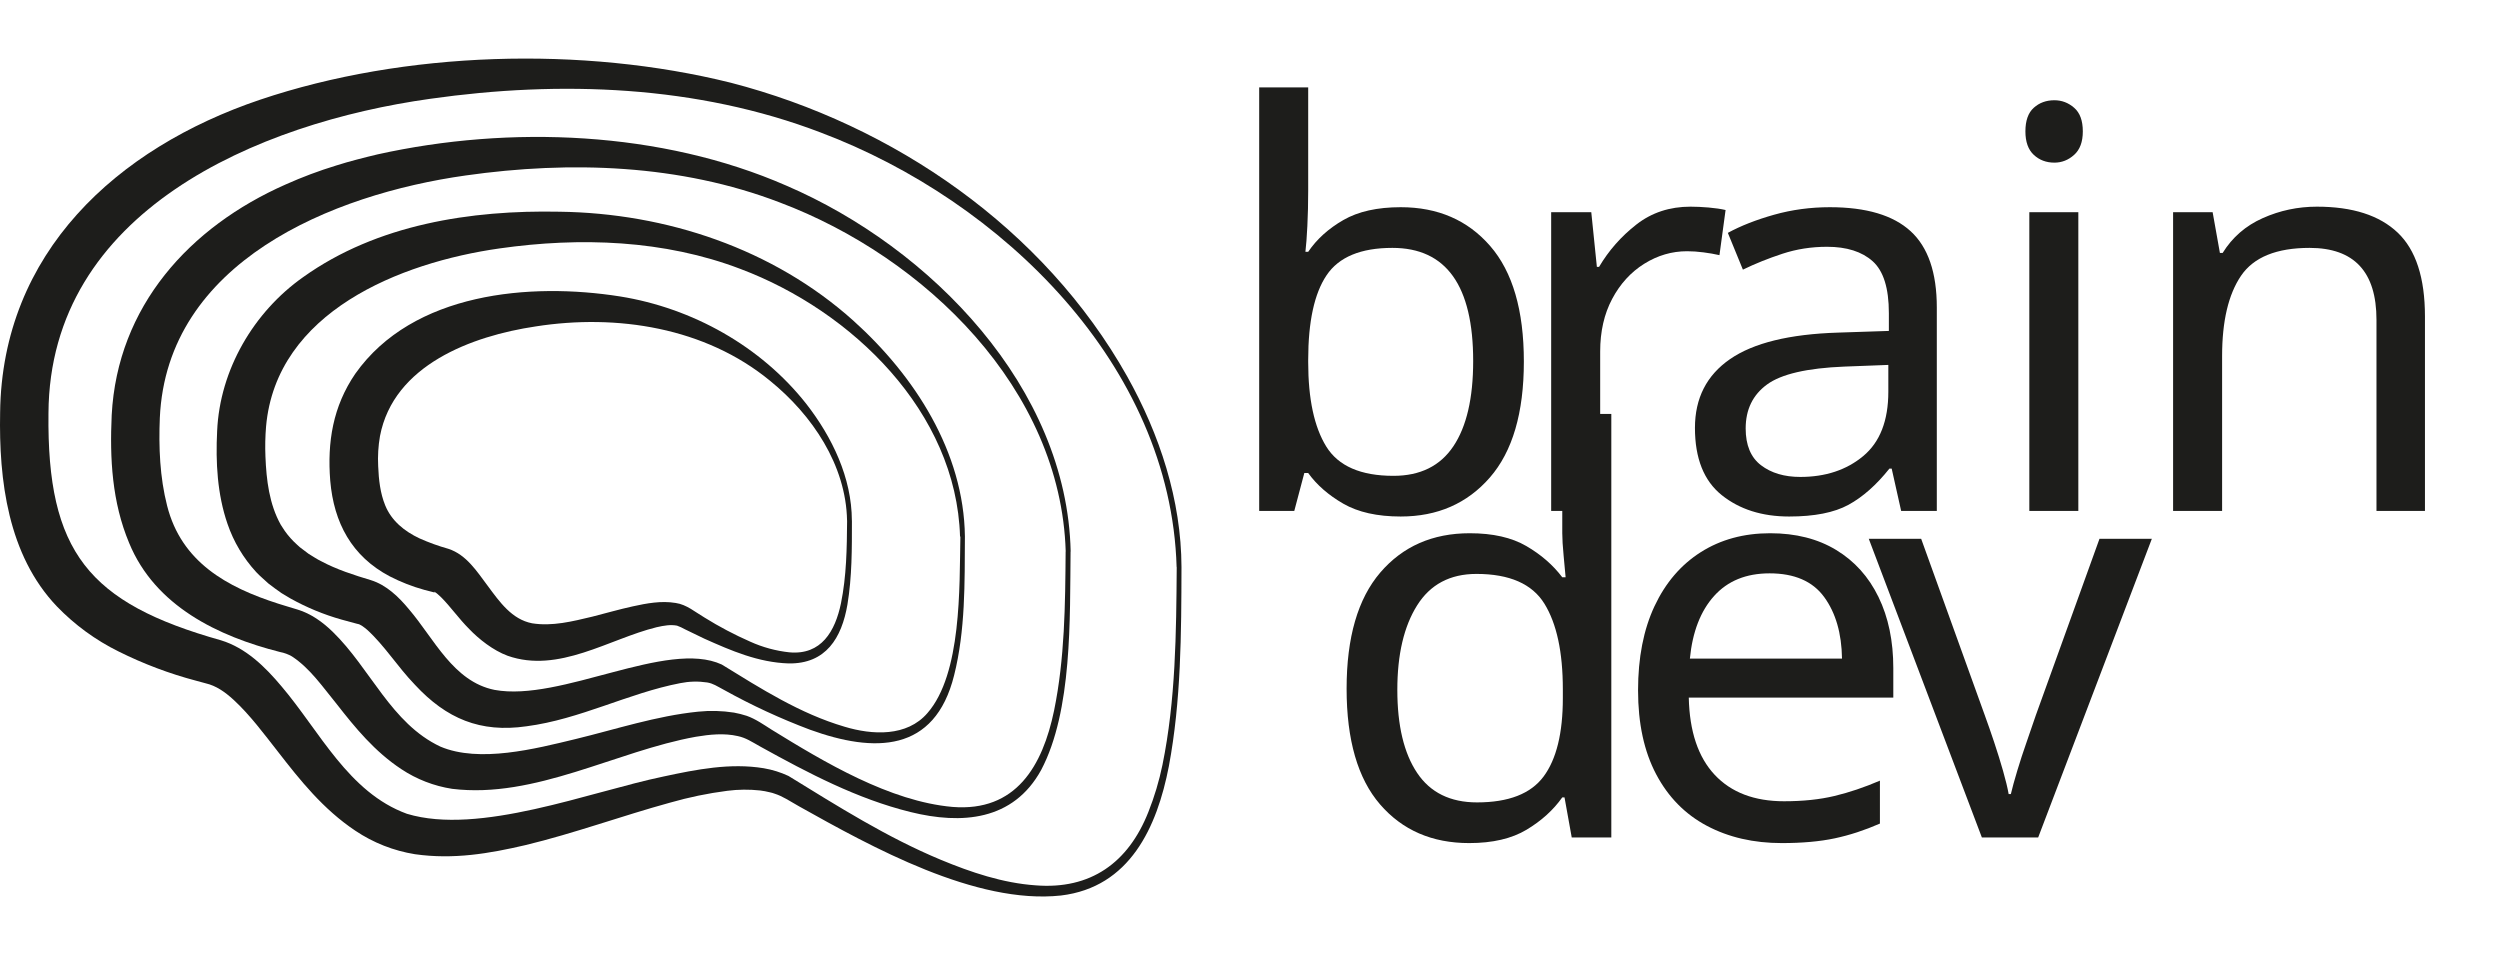
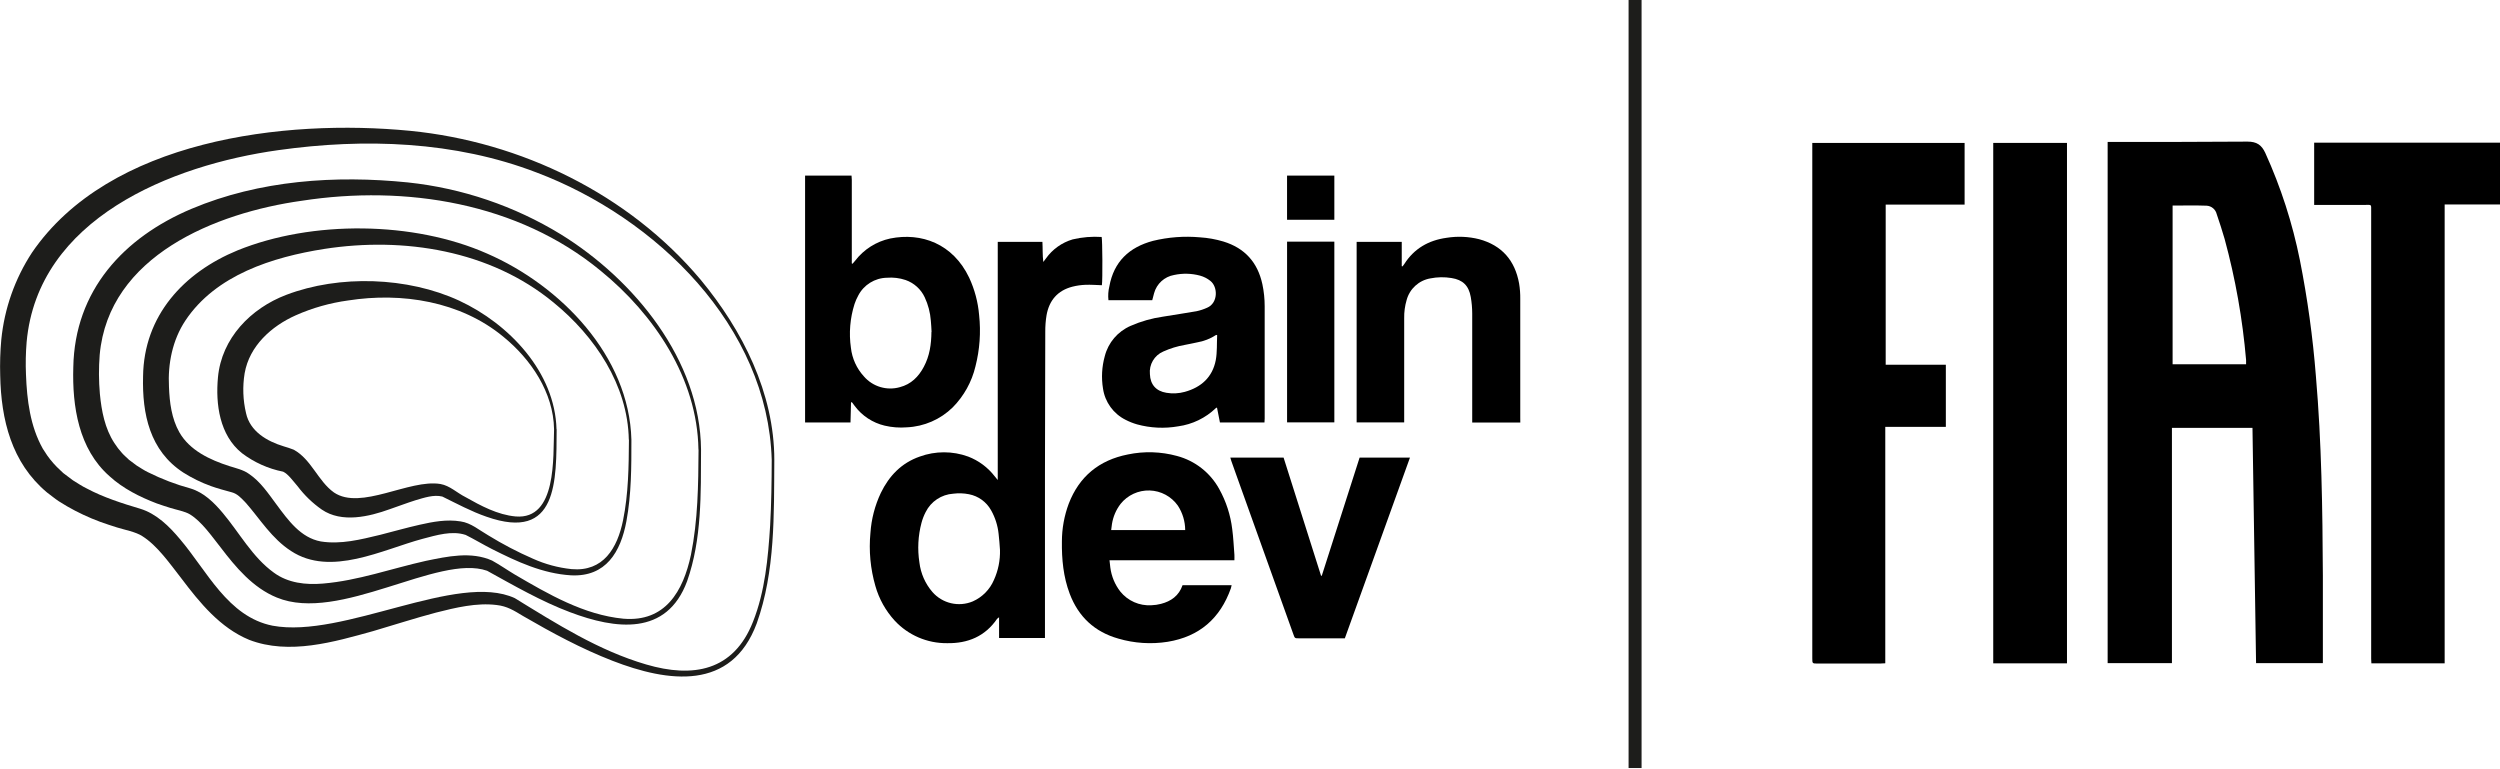
- <svg xmlns="http://www.w3.org/2000/svg" id="Capa_1" data-name="Capa 1" viewBox="0 0 1027.35 400.23">
+ <svg xmlns="http://www.w3.org/2000/svg" id="Capa_1" data-name="Capa 1" viewBox="0 0 962.14 295.58">
  <defs>
-     <style>.cls-1,.cls-2{fill:#1d1d1b;}.cls-2{font-size:229px;font-family:Coolvetica-Regular, Coolvetica;}.cls-3{letter-spacing:-0.02em;}.cls-4{letter-spacing:-0.03em;}</style>
+     <style>.cls-1{fill:#1d1d1b;}.cls-2{fill:none;stroke:#1d1d1b;stroke-miterlimit:10;stroke-width:5px;}</style>
  </defs>
-   <path class="cls-1" d="M485.52,233.05c-.07,27.34-.13,54.82-5.19,81.84C475.47,340,464.27,364.6,436,368c-35,3.79-77.7-19.89-107.59-36.62-3.94-2.24-6.77-4.18-10.12-5.24a11.82,11.82,0,0,0-1.92-.55,31.46,31.46,0,0,0-4.07-.76,57.21,57.21,0,0,0-13.4.14,158.68,158.68,0,0,0-23.66,4.9c-19.42,5.32-39.25,12.59-59.31,17.42-14.85,3.46-29.51,6-45.41,3.74A61.51,61.51,0,0,1,146,341.36c-13.21-8.82-22.72-20.77-31.87-32.57-5.73-7.31-11.41-15-18.13-21.2-3.58-3.27-7.21-5.81-11.49-6.79l-1.32-.36-2.62-.71a166.73,166.73,0,0,1-31.81-12,91.55,91.55,0,0,1-25.4-18.55C3.23,228.06-.49,197.26.05,169.51.83,103.8,48.06,60.86,106.81,41c59.55-20.08,132.69-22.14,193.52-7C367.26,51.32,429,93.89,463.15,154.59c13.41,23.92,22.29,50.86,22.37,78.46Zm-2,0c-2.4-83.13-71.93-150.54-146.12-178.54C286.48,35,230.36,33,176.8,40.6,105.93,50.51,20.37,86.74,19.92,169.79c-.66,57.06,16.46,78,70.9,93.34,10.27,3.13,18.19,10.95,24.89,18.95,15.72,18.49,27.48,43.57,51.51,52.34,29.72,9,75-9,105.53-15.34,13.37-2.88,27.41-5.65,41.1-3.38A39.73,39.73,0,0,1,324,318.86c20.36,12.51,40.51,25.27,62.61,34.46,12.43,5.16,25.46,9.55,38.93,10.5,22.61,1.81,38.11-9.25,46.36-30.11a115.63,115.63,0,0,0,5.8-19.38c5.44-26.66,5.67-54.13,5.86-81.28Z" />
-   <path class="cls-1" d="M439.94,226.62c-.32,27.4.78,65.43-12.09,89.81-11.46,20.88-32.7,22.47-53.71,17.26-21.92-5.41-42-16-61.57-26.82-3.8-2.12-6-3.66-9.41-4.39-5.61-1.28-11.53-.66-17.18.28-32.59,5.83-66.11,25.59-100.2,21.4a52.17,52.17,0,0,1-20.86-8.09c-11-7.27-18.93-17-26.51-26.69-6-7.34-11-14.74-18.43-19.63a15.48,15.48,0,0,0-4.9-1.81c-25.41-6.43-51.34-18.87-62-44.78-7.07-16.85-8-34.79-7.18-52.56,2.34-44.74,32-77.37,71.47-94.79A180,180,0,0,1,138.2,68c2.1-.69,6.33-1.9,8.47-2.44s6.35-1.66,8.49-2.12c54.4-12.08,116.64-9.61,168,12.85,59.23,25.46,115.37,83,116.82,150.38Zm-2,0c-2-66.8-57.85-120.94-117.47-143.41C279.55,67.5,234.44,66,191.4,72.1c-55.09,7.75-122.84,35.59-125.72,99.61-.5,12,0,24.45,3,36.14,5.85,23.08,24.48,33.45,45.72,40.24,2.64.86,5.16,1.55,7.84,2.39,5.58,1.68,10.41,5.19,14.5,9.17,15.45,15,24,37.65,44.23,47.16,16.05,6.8,39,.91,55.54-3.1s33.2-9.52,50.39-11.26a57.28,57.28,0,0,1,14.74.39,40.58,40.58,0,0,1,5.21,1.32c3.68,1.29,7,3.65,10.15,5.64,21.8,13.44,48.65,29.52,74.44,31.8,26.07,2.08,37-16.81,41.73-39.63,4.39-21.43,4.58-43.53,4.74-65.35Z" />
-   <path class="cls-1" d="M396.52,220.49c-.11,19,.24,38.39-4.43,57-7.94,32-32.85,31.93-59.24,22.37a263.75,263.75,0,0,1-35.33-16.35c-3-1.59-4.42-2.63-6.89-3.06a32,32,0,0,0-11.08.28c-21.31,4.1-41.17,14.86-63.19,17.73-19,2.75-32.9-3.13-45.79-17-7.25-7.51-12.51-16.15-19.75-22.71-1.45-1.17-2.7-2.24-4.06-2.4l-6.37-1.73a97.22,97.22,0,0,1-21.11-8.73l-3.6-2.16c-1.78-1.17-3.61-2.64-5.34-3.91-1.59-1.53-3.56-3.09-5.06-4.73a55.93,55.93,0,0,1-11.79-19.81c-4.2-12.17-4.9-25.33-4.26-38.11,1.08-25.24,15.06-49,35.34-63.28C155,92.14,193.67,86.27,229.83,87c44,.57,87.92,15.24,120.82,44.75,25.22,22.67,45.44,54,45.87,88.72Zm-2,0c-1.53-51.23-44.44-92.73-90.18-109.95-31.4-12-66-13.15-99-8.46-40.94,5.79-91.82,26.13-96,73.14a98.45,98.45,0,0,0-.26,12.39c.39,9.65,1.55,19.57,6.33,28.09.39.64,1.25,1.87,1.64,2.51a33.42,33.42,0,0,0,5,5.6l1.09,1c1.19.91,2.43,1.86,3.62,2.74,1.6.95,3.62,2.34,5.27,3.1,6.23,3.36,13.55,5.71,20.33,7.74,6.48,2,11.58,7,15.71,12,10.36,12.1,18.18,29.67,35.14,33.11,27.25,5.05,70.92-20.83,93.39-10.42,16.1,9.9,32.19,20.19,50.44,25.55,11.4,3.45,25.66,4.21,34.09-5.61,14.08-16.12,13.11-51.68,13.53-72.53Z" />
-   <path class="cls-1" d="M350.09,213.93c0,11.54.05,23.06-1.85,34.53-2.35,13.68-8.82,24.41-24.16,24.17-12.45-.39-23.64-5.25-34.67-10.19-2.46-1.16-5.61-2.67-8-3.87a20.12,20.12,0,0,0-3.2-1.47c-2.71-.49-5.23-.06-8.43.66-19.49,4.8-40.21,19.11-61.18,11.72-6-2.22-11.86-6.89-15.79-11-4.3-4.3-7.74-9.26-11.5-13-1-.89-2-2-2.92-2.31-.14,0,0,.15.38.36l-4.43-1.14a74.16,74.16,0,0,1-14.15-5.53c-15.67-8.25-23-22.06-24.48-39.29-1.27-15.93,1.11-30.56,10.3-44,23.65-33.46,71.85-37.59,108.79-31.75,29.73,4.76,57.88,20.49,76.5,44.1,10.68,13.72,18.71,30.38,18.77,48Zm-2,0c-.41-22.84-14.35-43.42-31.64-57.45-26.64-21.92-62.92-27.56-96.3-22.34-26.28,3.91-58.43,15.88-64,45.07a55.28,55.28,0,0,0-.74,12.39c.23,5.47.81,11,2.89,16.09,2.56,6.3,7.87,10.64,14.11,13.56a85.79,85.79,0,0,0,11.85,4.28c7.43,2.42,11.79,9.4,16.18,15.24,4.91,6.62,9.9,13.76,18.23,15.37,8.25,1.33,16.6-.79,24.72-2.73,5.52-1.39,11-3,16.68-4.24s11.62-2.38,17.58-1.39c4.52.64,8.1,3.8,11.87,6a149.79,149.79,0,0,0,18.79,9.91,52.71,52.71,0,0,0,16.08,4.38c13.14,1.2,18.82-8.69,21.2-20.16,2.27-11.11,2.43-22.61,2.52-34Z" />
-   <text class="cls-2" transform="translate(497.98 209.96)">b<tspan class="cls-3" x="119.99" y="0">r</tspan>
-     <tspan x="188.01" y="0">ain</tspan>
-   </text>
-   <text class="cls-2" transform="translate(540.78 344.16)">d<tspan class="cls-4" x="119.77" y="0">e</tspan>
-     <tspan x="227.17" y="0">v</tspan>
-   </text>
+   <path class="cls-1" d="M298,177c-.16,21,.41,42.8-6.76,62.9-9.7,26.12-34.06,22.74-55.54,14.4-12-4.66-23.26-10.76-34.35-17.19-3.64-2.2-6.2-3.82-10.24-4.27-7.63-.95-15.76,1-23.34,2.93-8,2.11-16,4.72-24.16,7.11-15,4.17-32.3,9.29-47.7,3.37-11.19-4.6-19.1-14.39-26-23.51-4.56-5.83-9.28-12.69-15.11-16.38-2.45-1.66-7.1-2.52-9.8-3.38-2.14-.65-4.3-1.4-6.44-2.15a84.15,84.15,0,0,1-12.79-6l-3.14-1.92c-1.53-1-3.05-2.3-4.55-3.39-13.67-11.45-17.66-28-18-45a113.72,113.72,0,0,1,.42-13.81A74.64,74.64,0,0,1,12.3,97.23C42,53.77,109.37,45.64,157.85,50.35c42.65,4.22,84.07,24.32,111.78,57.28C285.76,127.11,298,151.26,298,177Zm-1,0c-1.47-51.48-44.5-93.24-90.44-110.59-31.51-12.12-66.26-13.29-99.41-8.63-41.34,5.77-92.61,26.4-96.9,73.85A98.63,98.63,0,0,0,10,144.16c.37,9.8,1.61,19.89,6.49,28.55.39.66,1.28,1.92,1.68,2.57A34.48,34.48,0,0,0,23.23,181l1.12,1.06c1.22.93,2.49,1.9,3.71,2.79,1.63,1,3.68,2.38,5.36,3.16,6.29,3.37,13.66,5.74,20.51,7.77,6.3,1.92,11.21,6.79,15.29,11.66,10.46,12.26,18.46,29.92,35.67,33.36,27.27,5.07,71.14-20.81,93.23-10.6,16.11,9.89,32.29,20.19,50.58,25.53,18,5.28,33.62,2.57,41.1-16.45,4.65-11.74,5.79-24.51,6.59-37,.47-8.41.59-16.84.61-25.27Z" />
+   <path class="cls-1" d="M269.8,173c-.07,16.94.35,34.47-5.36,50.68-7.85,21.22-27.54,18.54-45.05,11.93-11-4.13-21.72-10.32-31.93-15.95-18.81-6.61-56.85,20.24-80.92,10.31-9.26-3.76-15.91-11.79-21.61-19.27-3.58-4.52-7.35-10-11.81-12.73-1.86-1.17-5.52-1.84-7.51-2.48-1.75-.53-3.53-1.13-5.28-1.74-6.49-2.48-13-5.73-18.18-10.48-11.91-10.46-14.38-26.93-13.94-41.91.52-29.59,19.41-50,45.52-61s55.35-13,83.28-10.15a141.6,141.6,0,0,1,58.87,20c28.23,17.46,53.6,48.36,53.92,82.83Zm-1,0c-.42-27.34-17-52-37.68-68.83C199.37,78,156.06,71.11,116.17,77.26,83,81.9,41.81,98.44,38.37,136.54a90.29,90.29,0,0,0,.07,15.07c.64,6.58,1.91,13.28,5.56,18.88a28.22,28.22,0,0,0,3,3.91c.76.87,1.83,1.74,2.66,2.57,1,.73,2,1.54,3,2.24,1.3.78,2.95,1.91,4.3,2.53A88.58,88.58,0,0,0,73.36,188c5.11,1.55,9.1,5.5,12.39,9.44,6.47,7.71,11.39,17,19.65,22.95,5.43,4,12.29,4.77,18.89,4.2,13.49-1.12,26.41-5.8,39.61-8.74,8.27-1.69,17.41-3.73,25.49-.11,3.09,1.71,5.74,3.59,8.72,5.37,12.93,7.56,26.66,15.55,41.81,17,16.1,1.35,23-10.5,26-24.62,2.68-13.27,2.84-26.93,2.92-40.44Z" />
+   <path class="cls-1" d="M243,169.24c0,10.47,0,21-1.92,31.35-2.2,11.83-7.86,21.5-21.31,20.83-10.95-.66-20.87-5.29-30.44-10.12-3.09-1.55-7.2-4-10.12-5.43-5.28-1.74-11.18.09-16.56,1.5-15.35,4.11-35.4,14.74-50.65,4.68-7.4-4.78-11.88-12.23-17.31-18.44-2-2.1-3.36-3.57-5.47-4.14-2.37-.63-5.77-1.57-8.08-2.41a54.5,54.5,0,0,1-10.57-5.18c-12.95-8.4-15.88-22.57-15.51-37,.28-23.42,15.66-40,36.35-48.52,28.72-11.65,67.79-11.28,96.08,1.24C215.76,109.9,242.16,137,243,169.24Zm-1,0c-.34-21-13.1-39.9-28.94-52.8-24.39-20.13-57.64-25.37-88.25-20.64-19.9,3.14-41.72,10-53.43,27.52-5,7.52-6.83,16.66-6.35,25.58.23,6,1,12.18,4,17.48,4,7,11.81,10.61,19.23,13,2.35.74,5.5,1.48,7.47,2.94,4.51,3,7.49,7.56,10.65,11.8,4.5,6.07,9.31,12.82,17.08,14.26,7.65,1.23,15.37-.74,22.83-2.54,5.05-1.28,10.07-2.72,15.19-3.88s10.47-2.17,15.8-1.29c4,.57,7.22,3.41,10.63,5.36a138.49,138.49,0,0,0,17.22,9,48.53,48.53,0,0,0,14.84,4c12.24,1.08,17.63-8.09,19.82-18.81,2.07-10.19,2.19-20.69,2.26-31.06Z" />
+   <path class="cls-1" d="M214.23,165.18c-.11,19.9.55,43.38-27,33.68-5.83-2-11.57-5.1-17-7.76-3.31-.82-7,.45-10.36,1.44-3.19,1-6.48,2.27-9.94,3.45-7.8,2.81-18.37,5.4-26.09.12a41,41,0,0,1-9.32-9c-1.75-2-3.6-4.67-5.55-5.58a38.75,38.75,0,0,1-15.86-7.13c-8.61-6.91-10.19-18.86-9.23-29.15,1.39-15.13,12.69-26.6,26.28-31.77,20.47-7.8,46.74-6.93,66.56,2.23,19.21,8.94,36.87,27.45,37.46,49.5Zm-1,0c-.24-14.17-8.88-26.94-19.6-35.65-16.5-13.6-39-17.12-59.68-13.89a74.46,74.46,0,0,0-20.13,5.71c-9.43,4.2-17.85,11.84-19.67,22.31A39,39,0,0,0,94.69,159c1.5,7,8.06,10.83,14.48,12.77,1.2.37,2.69.8,3.89,1.31,6.77,3.71,9.34,12.09,15.45,16.44,10.39,7.06,29-5.25,41-3.25,3.63.65,6.36,3.4,9.56,5,6,3.39,12.43,6.86,19.37,7.49,15.95,1.34,14.39-22.83,14.8-33.62Z" />
+   <path d="M424.07,109.77c-2.16-.07-4.23-.24-6.3-.16a23.92,23.92,0,0,0-5,.71c-5.74,1.46-9,5.31-10,11a37.22,37.22,0,0,0-.49,6.34q-.11,27.45-.12,54.89,0,30.49,0,61v2H384.5v-8a4.55,4.55,0,0,0-.76.6c-4.64,6.79-11.28,9.51-19.25,9.38a27.15,27.15,0,0,1-20.14-8.65,33,33,0,0,1-7.45-13.35,54.68,54.68,0,0,1-1.91-20.4,42.76,42.76,0,0,1,4-15.42c3.19-6.57,7.94-11.55,15-14a27.21,27.21,0,0,1,18.6,0,23.52,23.52,0,0,1,10.23,7.6l1.17,1.44V93.08h17.19c.15,2.52,0,5.07.34,7.74.33-.45.67-.89,1-1.33a19.32,19.32,0,0,1,10.31-7.36,37.71,37.71,0,0,1,11.15-.93C424.28,92.31,424.38,107.73,424.07,109.77ZM384.85,211.66c-.17-2.07-.26-4.14-.53-6.2a23.36,23.36,0,0,0-2.91-9.11,12.46,12.46,0,0,0-8.49-6.14,18.92,18.92,0,0,0-6.05-.21,12.79,12.79,0,0,0-10.62,7.06,20.3,20.3,0,0,0-1.6,4.13,37.21,37.21,0,0,0-.81,15.29,21.24,21.24,0,0,0,5,11.35,13.63,13.63,0,0,0,15.54,3.62,15.81,15.81,0,0,0,8.14-8.25A26.17,26.17,0,0,0,384.85,211.66Z" />
+   <path d="M327.52,154.84l-.2,7.74H309.84v-95h17.88c0,.54.1,1.1.1,1.66q0,15.21,0,30.42v1.73l.28.12c.33-.39.67-.77,1-1.16a23.13,23.13,0,0,1,13.5-8.56c12-2.42,24.16,2,30.39,15.07a42.71,42.71,0,0,1,3.83,14.4A55.51,55.51,0,0,1,375.41,141a33.42,33.42,0,0,1-8.73,15.76A26.93,26.93,0,0,1,349,164.46a27.58,27.58,0,0,1-8.54-.65,20.17,20.17,0,0,1-11.53-7.59c-.36-.47-.7-.94-1.05-1.41Zm31-27.1c-.09-1.35-.12-2.84-.28-4.31a25.73,25.73,0,0,0-2.35-9,12.78,12.78,0,0,0-7.39-6.67,18,18,0,0,0-7.16-.87,12.71,12.71,0,0,0-11.05,6.87,19.16,19.16,0,0,0-1.42,3.25,37.88,37.88,0,0,0-1.39,16.85,19.49,19.49,0,0,0,5,11A13.43,13.43,0,0,0,346.33,149c4.28-1.11,7.18-4,9.21-7.83C357.77,137,358.42,132.52,358.47,127.74Z" />
+   <path d="M443.45,115.53H426.59a15.44,15.44,0,0,1,.35-5.31c1.72-9.54,7.66-15.08,16.78-17.52a55.46,55.46,0,0,1,18.11-1.36,40.17,40.17,0,0,1,9,1.61c8.23,2.52,13.17,8,15,16.41a40.8,40.8,0,0,1,.89,8.54v43.17c0,.49-.05,1-.08,1.53H469.5c-.37-1.9-.75-3.81-1.14-5.77a1.87,1.87,0,0,0-.44.24,26,26,0,0,1-14.46,7,36.2,36.2,0,0,1-15.87-.75,24.16,24.16,0,0,1-4.4-1.75,16,16,0,0,1-8.69-12,29,29,0,0,1,.68-12.49,17.36,17.36,0,0,1,9.95-11.67,47.72,47.72,0,0,1,12.51-3.55c4.28-.72,8.59-1.32,12.87-2.09a19.72,19.72,0,0,0,4.06-1.34c4.21-1.76,4.25-8,1.22-10.35a11,11,0,0,0-3.94-2,21.23,21.23,0,0,0-10-.25,9.7,9.7,0,0,0-7.69,7C443.91,113.63,443.72,114.5,443.45,115.53Zm25,13.49-.38-.14a19.34,19.34,0,0,1-7.39,2.9c-1.54.36-3.1.63-4.65.95a34.31,34.31,0,0,0-8.33,2.55,8.56,8.56,0,0,0-5.15,8.73c.15,4,2.38,6.52,6.36,7.16a16.32,16.32,0,0,0,7.06-.36c6.33-1.75,10.67-5.65,11.93-12.23C468.47,135.48,468.27,132.21,468.43,129Z" />
+   <path d="M475.07,215.63H427c.12,1.08.19,2,.32,2.82a19,19,0,0,0,3.83,9.2,14.23,14.23,0,0,0,12,5.28,16.09,16.09,0,0,0,3.66-.53c3.89-1,6.91-3.14,8.3-7.18H474c-.11.44-.16.82-.28,1.17C469.61,238,461.6,245,449.38,247a43.33,43.33,0,0,1-18.94-1.22c-9.16-2.58-15.4-8.4-18.76-17.29-2.45-6.49-3.09-13.25-3-20.12a41.86,41.86,0,0,1,2.63-14.52c4.05-10.52,11.74-16.76,22.71-18.94a40.36,40.36,0,0,1,18.95.57,26.18,26.18,0,0,1,16.26,12.73,42.11,42.11,0,0,1,5,15.43c.44,3.27.58,6.59.84,9.89C475.11,214.15,475.07,214.74,475.07,215.63ZM456.13,204a17.37,17.37,0,0,0-2.81-9.38,13.8,13.8,0,0,0-22.07-.68,17.13,17.13,0,0,0-3.3,7.69c-.13.75-.2,1.52-.31,2.37Z" />
+   <path d="M585.1,162.61H566.59v-1.78c0-13.4,0-26.81,0-40.21a37.33,37.33,0,0,0-.56-6.33c-.78-4.4-3.06-6.6-7.42-7.29a22.62,22.62,0,0,0-8.12.14,11.47,11.47,0,0,0-9.14,8.33,23.2,23.2,0,0,0-.94,7q0,19.14,0,38.27v1.82H522.11V93.09h17.36v9.35l.29.09c.22-.29.47-.57.66-.87,3.79-6,9.38-9.18,16.3-10.14a31.21,31.21,0,0,1,12.51.53c8.8,2.38,13.83,8.21,15.41,17.08a33.21,33.21,0,0,1,.44,5.9c0,15.23,0,30.46,0,45.69Z" />
+   <path d="M517.57,245.66H499.91c-1.6,0-1.6,0-2.16-1.58l-22-61.42-1.89-5.31c-.13-.36-.22-.74-.36-1.23H494l14.41,45.45.29,0q7.27-22.71,14.55-45.45h19.38Z" />
+   <path d="M495.34,93h18.19v69.55H495.34Z" />
+   <path d="M513.53,67.58v17h-18.2v-17Z" />
+   <path d="M811.14,54.63h2.05c17.26,0,34.52,0,51.77-.13,3.51,0,5.42,1.23,6.86,4.38a190.19,190.19,0,0,1,13.31,41.26,383.54,383.54,0,0,1,6.16,44.64c2.2,25.54,2.55,51.15,2.68,76.77,0,10.58,0,21.16,0,31.75v1.92H868.26q-.69-45.24-1.38-90.54h-31v90.53H811.14Zm25,24.48V140.2h28.28c0-.61,0-1.14,0-1.66A262.49,262.49,0,0,0,856.17,92c-.91-3.24-2-6.43-3.06-9.61a4.23,4.23,0,0,0-3.89-3.23C844.9,79,840.57,79.11,836.1,79.11Z" />
+   <path d="M748.87,164.27H725.56v91c-.79,0-1.41.1-2,.1H699.59c-2.12,0-2.12,0-2.12-2.08V55h58.62V78.75H725.72v61.61h23.15Z" />
+   <path d="M940.84,255.29h-28.2c0-.62-.08-1.19-.08-1.76q0-86.15,0-172.29c0-2.71.24-2.38-2.31-2.38H890.62V54.9h71.52V78.7h-21.3Z" />
+   <path d="M795.49,255.29H767.11V55h28.38Z" />
+   <line class="cls-2" x1="629.27" x2="629.27" y2="295.58" />
</svg>
